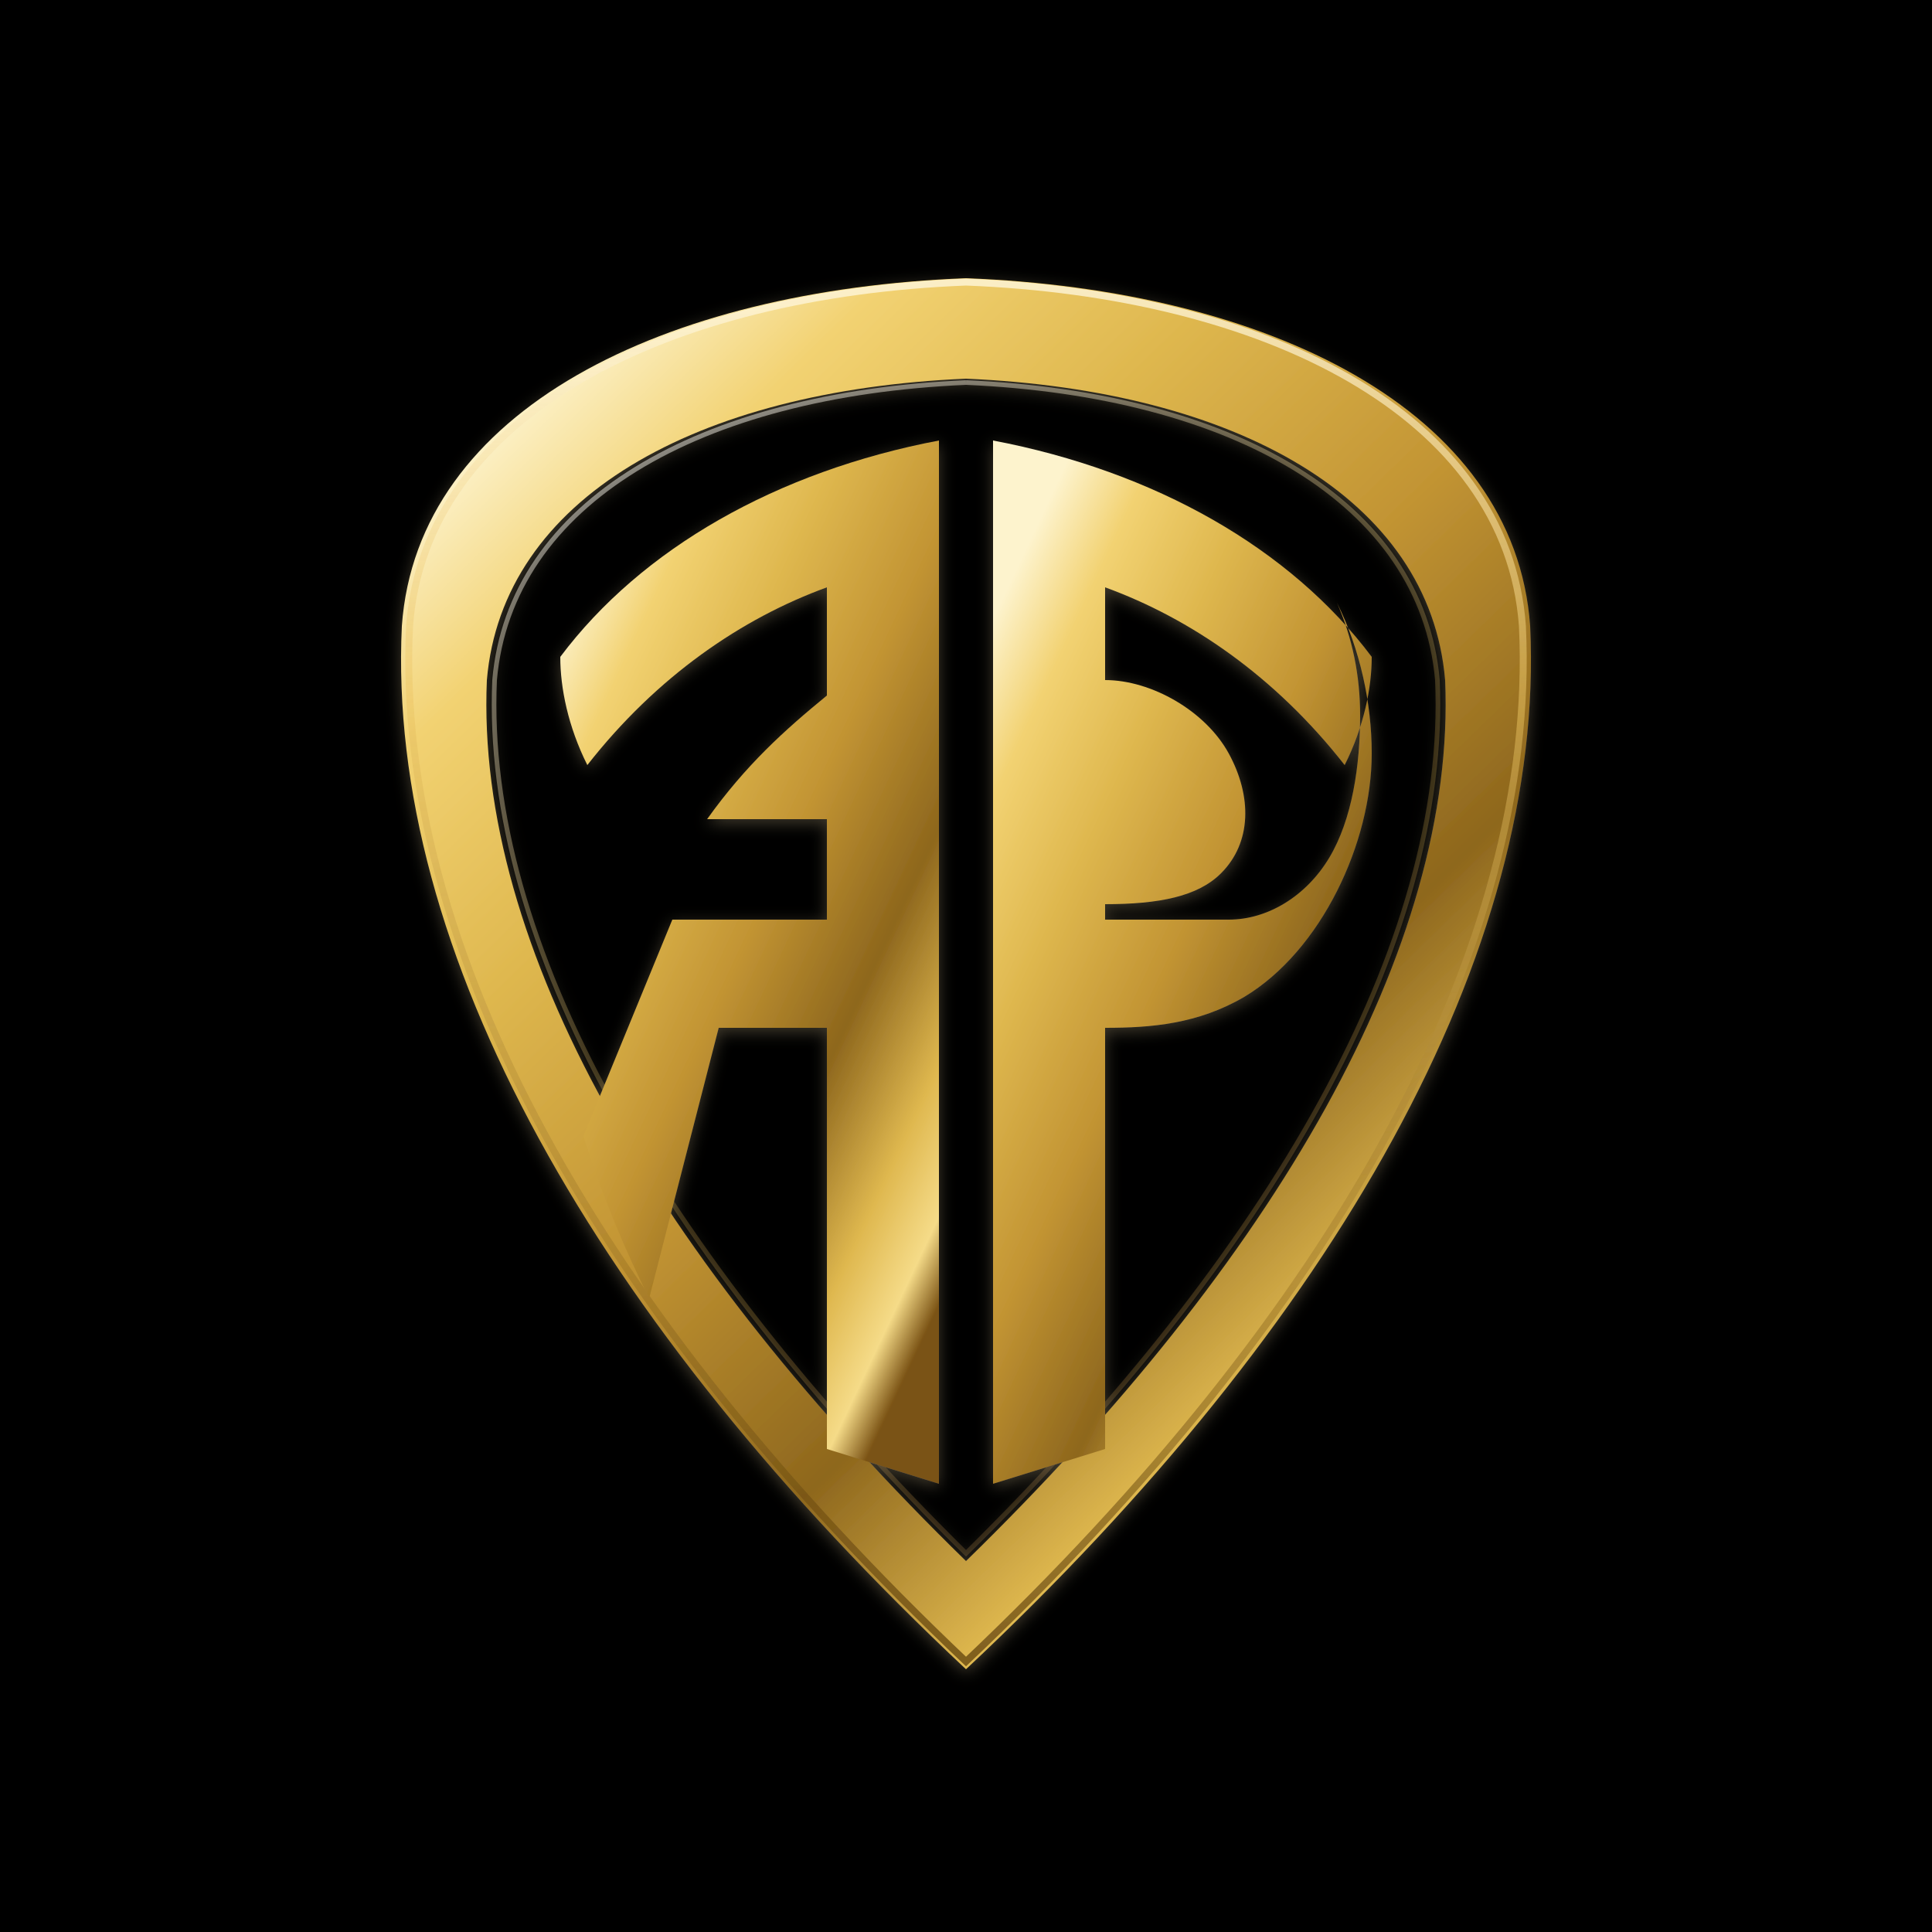
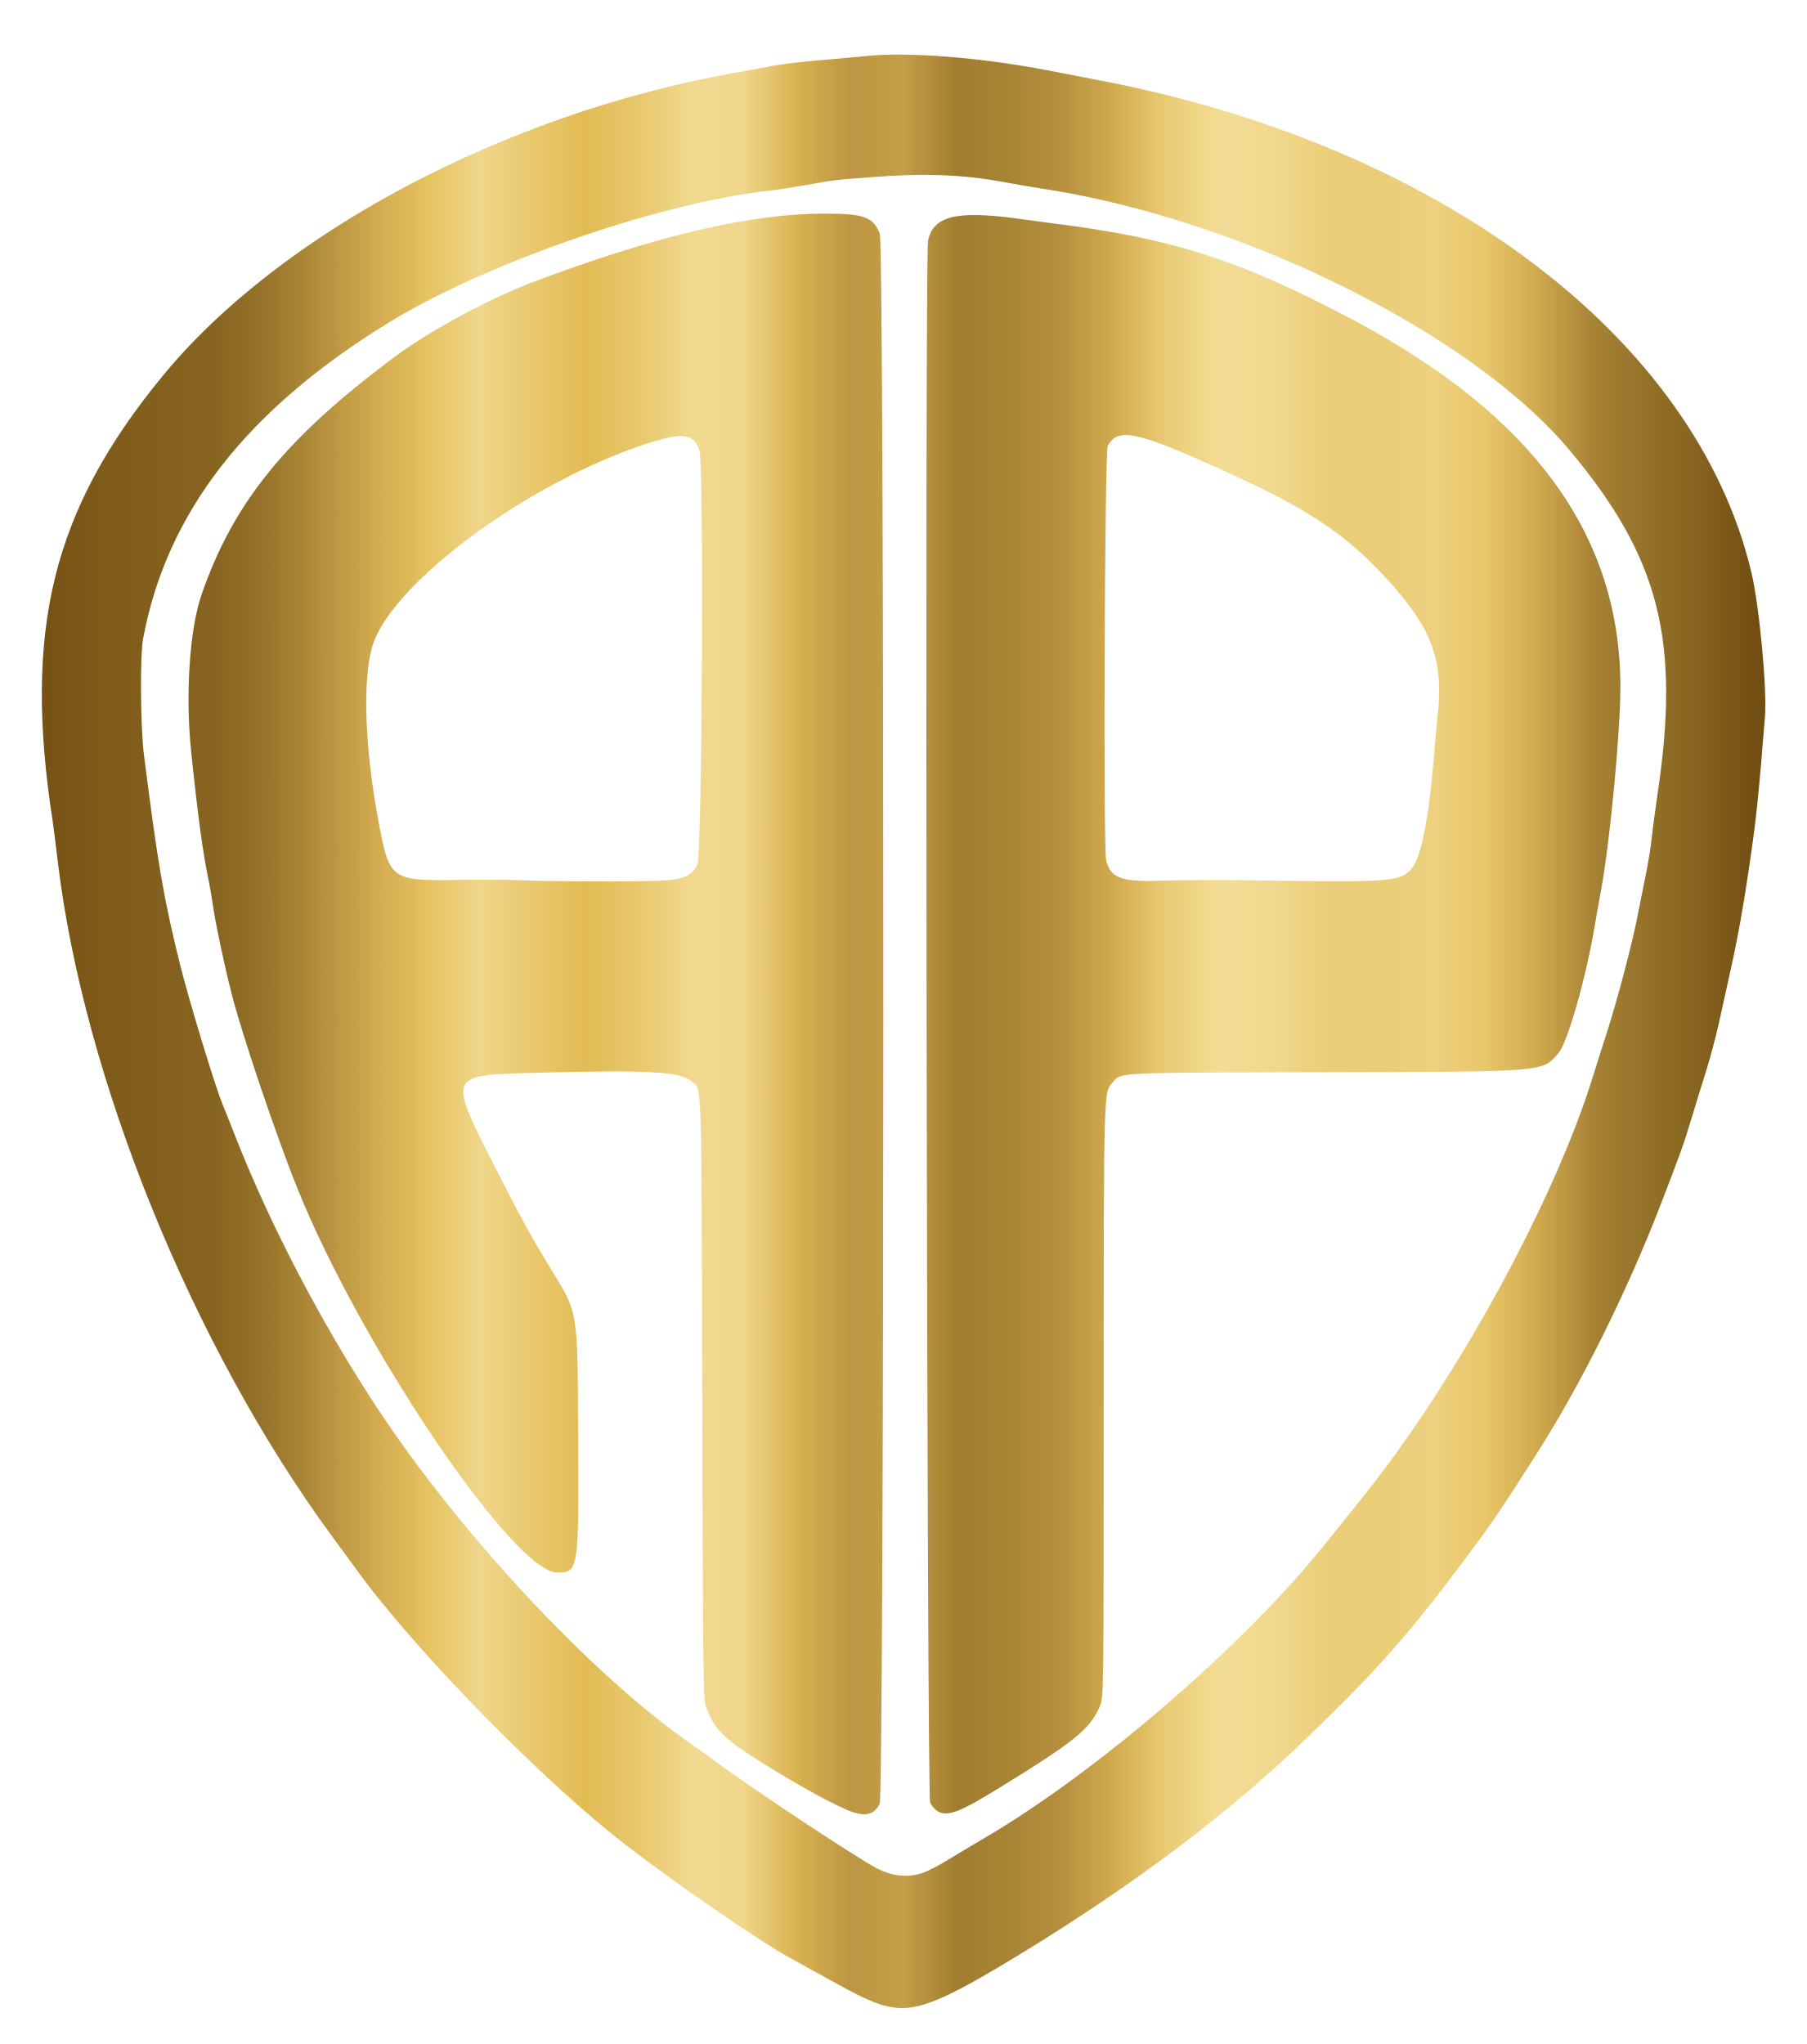
- <svg xmlns="http://www.w3.org/2000/svg" viewBox="0 0 500 500" width="100%" height="100%">
+ <svg xmlns="http://www.w3.org/2000/svg" viewBox="44 33 137 155">
  <defs>
-     <linearGradient id="apGoldLinear" x1="15%" y1="5%" x2="85%" y2="95%">
-       <stop offset="0%" stop-color="#FDF3CD" />
-       <stop offset="12%" stop-color="#F2D272" />
-       <stop offset="28%" stop-color="#DFB84F" />
-       <stop offset="48%" stop-color="#C29433" />
-       <stop offset="68%" stop-color="#8E671D" />
-       <stop offset="84%" stop-color="#DFB84F" />
-       <stop offset="94%" stop-color="#F5DB88" />
-       <stop offset="100%" stop-color="#7A5214" />
+     <linearGradient id="g" gradientUnits="userSpaceOnUse" x1="0" y1="0" x2="225" y2="0">
+       <stop offset="0.000" stop-color="#734D12" />
+       <stop offset="0.018" stop-color="#734D12" />
+       <stop offset="0.036" stop-color="#734D12" />
+       <stop offset="0.054" stop-color="#734D12" />
+       <stop offset="0.071" stop-color="#734D12" />
+       <stop offset="0.089" stop-color="#734D12" />
+       <stop offset="0.107" stop-color="#734D12" />
+       <stop offset="0.125" stop-color="#734D12" />
+       <stop offset="0.143" stop-color="#734D12" />
+       <stop offset="0.161" stop-color="#734D12" />
+       <stop offset="0.179" stop-color="#734D12" />
+       <stop offset="0.196" stop-color="#734D12" />
+       <stop offset="0.214" stop-color="#785315" />
+       <stop offset="0.232" stop-color="#805C1B" />
+       <stop offset="0.250" stop-color="#83601D" />
+       <stop offset="0.268" stop-color="#876520" />
+       <stop offset="0.286" stop-color="#98752B" />
+       <stop offset="0.304" stop-color="#B48F3D" />
+       <stop offset="0.321" stop-color="#D0A94D" />
+       <stop offset="0.339" stop-color="#E5C15F" />
+       <stop offset="0.357" stop-color="#EFD689" />
+       <stop offset="0.375" stop-color="#E9C86E" />
+       <stop offset="0.393" stop-color="#E2BB54" />
+       <stop offset="0.411" stop-color="#E8C86D" />
+       <stop offset="0.429" stop-color="#F1D990" />
+       <stop offset="0.446" stop-color="#F0D68A" />
+       <stop offset="0.464" stop-color="#D9B250" />
+       <stop offset="0.482" stop-color="#BC9642" />
+       <stop offset="0.500" stop-color="#C39D47" />
+       <stop offset="0.518" stop-color="#A17D30" />
+       <stop offset="0.536" stop-color="#A88435" />
+       <stop offset="0.554" stop-color="#B6903E" />
+       <stop offset="0.571" stop-color="#D2AB4E" />
+       <stop offset="0.589" stop-color="#EACC75" />
+       <stop offset="0.607" stop-color="#F3DC95" />
+       <stop offset="0.625" stop-color="#F1D88E" />
+       <stop offset="0.643" stop-color="#EBCE79" />
+       <stop offset="0.661" stop-color="#EBCD78" />
+       <stop offset="0.679" stop-color="#EDD17F" />
+       <stop offset="0.696" stop-color="#E8C66A" />
+       <stop offset="0.714" stop-color="#D0A94D" />
+       <stop offset="0.732" stop-color="#A88335" />
+       <stop offset="0.750" stop-color="#947228" />
+       <stop offset="0.768" stop-color="#86631F" />
+       <stop offset="0.786" stop-color="#744F13" />
+       <stop offset="0.804" stop-color="#6E480F" />
+       <stop offset="0.821" stop-color="#6E480F" />
+       <stop offset="0.839" stop-color="#6E480F" />
+       <stop offset="0.857" stop-color="#6E480F" />
+       <stop offset="0.875" stop-color="#6E480F" />
+       <stop offset="0.893" stop-color="#6E480F" />
+       <stop offset="0.911" stop-color="#6E480F" />
+       <stop offset="0.929" stop-color="#6E480F" />
+       <stop offset="0.946" stop-color="#6E480F" />
+       <stop offset="0.964" stop-color="#6E480F" />
+       <stop offset="0.982" stop-color="#6E480F" />
+       <stop offset="1.000" stop-color="#6E480F" />
    </linearGradient>
-     <linearGradient id="apGoldReflect" x1="0%" y1="50%" x2="100%" y2="50%">
-       <stop offset="0%" stop-color="#C29433" />
-       <stop offset="20%" stop-color="#F8E5A0" />
-       <stop offset="40%" stop-color="#E1BA54" />
-       <stop offset="50%" stop-color="#885E18" />
-       <stop offset="60%" stop-color="#E1BA54" />
-       <stop offset="80%" stop-color="#FDF3CD" />
-       <stop offset="100%" stop-color="#C29433" />
-     </linearGradient>
-     <linearGradient id="apRimLight" x1="50%" y1="0%" x2="50%" y2="100%">
-       <stop offset="0%" stop-color="#FFF8E1" stop-opacity="0.9" />
-       <stop offset="30%" stop-color="#ECC665" stop-opacity="0.6" />
-       <stop offset="70%" stop-color="#916B20" stop-opacity="0.4" />
-       <stop offset="100%" stop-color="#543708" stop-opacity="0.8" />
-     </linearGradient>
-     <linearGradient id="apBevelStroke" x1="30%" y1="0%" x2="70%" y2="100%">
-       <stop offset="0%" stop-color="#FFFDF5" stop-opacity="0.8" />
-       <stop offset="50%" stop-color="#D6AD44" stop-opacity="0.4" />
-       <stop offset="100%" stop-color="#5E3E0B" stop-opacity="0.7" />
-     </linearGradient>
-     <filter id="apBadgeDepth" x="-20%" y="-20%" width="140%" height="140%">
-       <feDropShadow dx="0" dy="4" stdDeviation="5" flood-color="#000000" flood-opacity="0.7" />
-       <feDropShadow dx="0" dy="1" stdDeviation="2" flood-color="#FFEBB0" flood-opacity="0.25" />
-     </filter>
  </defs>
-   <rect width="500" height="500" fill="#000000" />
-   <g filter="url(#apBadgeDepth)">
-     <path fill="url(#apGoldLinear)" fill-rule="evenodd" d="         M 250,72          C 328,75 392,106 396,162          C 400,246 346,342 250,432          C 154,342 100,246 104,162          C 108,106 172,75 250,72          Z         M 250,98          C 180,101 130,129 126,176          C 123,245 170,326 250,404          C 330,326 377,245 374,176          C 370,129 320,101 250,98          Z       " />
-     <path d="         M 250,73          C 327,76 390,107 394,162          C 398,245 345,340 250,430          C 155,340 102,245 106,162          C 110,107 173,76 250,73       " fill="none" stroke="url(#apRimLight)" stroke-width="1.8" stroke-linecap="round" opacity="0.85" />
-     <path d="         M 250,99          C 181,102 132,130 128,176          C 125,244 171,324 250,402          C 329,324 375,244 372,176          C 368,130 319,102 250,99       " fill="none" stroke="url(#apBevelStroke)" stroke-width="1.2" opacity="0.6" />
-     <path fill="url(#apGoldLinear)" fill-rule="evenodd" d="         M 243,114          L 243,384          L 214,375          L 214,266          L 186,266          L 168,336          C 162,324 156,310 151,294          L 174,238          L 214,238          L 214,152          C 192,160 170,175 152,198          C 147,188 145,178 145,170          C 166,142 201,122 243,114          Z         M 214,180          L 214,212          L 183,212          C 193,198 203,189 214,180          Z       " />
-     <path fill="url(#apGoldLinear)" fill-rule="evenodd" d="         M 257,114          C 299,122 334,142 355,170          C 355,178 353,188 348,198          C 330,175 308,160 286,152          L 286,238          L 318,238          C 328,238 338,232 344,222          C 350,212 352,198 352,185          C 352,175 350,165 346,156          C 352,168 355,182 355,195          C 355,218 342,246 322,258          C 310,265 298,266 286,266          L 286,375          L 257,384          Z         M 286,176          C 298,176 312,184 318,195          C 324,206 324,218 316,226          C 310,232 300,234 286,234          Z       " />
-   </g>
+   <path fill="url(#g)" fill-rule="evenodd" d="M111.00,185.07C110.11,184.83 108.97,184.28 106.81,183.08C105.71,182.47 104.31,181.69 103.69,181.35C101.50,180.14 95.26,175.84 91.50,172.94C85.16,168.07 75.48,158.17 71.01,152.00C70.64,151.48 69.81,150.36 69.18,149.50C58.59,135.08 50.32,114.72 48.37,98.24C48.23,97.04 48.06,95.72 48.00,95.31C45.74,80.76 47.97,71.70 56.30,61.55C65.19,50.71 82.18,41.68 99.56,38.55C100.52,38.38 101.90,38.12 102.62,37.99C103.35,37.85 104.98,37.66 106.25,37.56C107.52,37.45 109.08,37.32 109.71,37.25C112.79,36.92 118.29,37.35 123.38,38.32C124.65,38.57 126.42,38.91 127.31,39.08C153.23,44.01 172.61,58.64 176.81,76.44C177.41,78.98 178.00,85.25 177.83,87.38C177.36,93.22 177.19,94.92 176.75,97.94C176.21,101.72 175.73,104.37 175.06,107.31C174.83,108.34 174.49,109.89 174.30,110.75C174.11,111.61 173.69,113.18 173.36,114.25C173.02,115.32 172.52,116.95 172.24,117.88C171.70,119.69 171.41,120.50 169.96,124.25C167.35,131.02 163.84,138.06 160.44,143.37C157.54,147.89 157.12,148.51 155.17,151.12C150.68,157.13 148.23,159.89 142.43,165.42C136.90,170.69 130.03,175.86 121.79,180.92C115.17,184.98 113.30,185.71 111.00,185.07ZM114.04,175.00C114.41,174.86 115.19,174.46 115.77,174.10C116.34,173.75 117.63,172.99 118.62,172.40C127.15,167.41 138.25,157.84 144.41,150.17C145.34,149.01 146.62,147.41 147.27,146.61C154.39,137.75 161.89,124.06 164.82,114.53C165.07,113.72 165.54,112.22 165.88,111.19C166.67,108.72 167.80,104.42 168.18,102.41C168.35,101.53 168.63,100.14 168.80,99.31C168.97,98.49 169.18,97.22 169.25,96.50C169.33,95.78 169.53,94.29 169.69,93.19C171.43,81.56 169.83,75.30 163.06,67.19C155.56,58.20 137.93,49.50 122.69,47.25C122.21,47.18 121.08,46.98 120.19,46.82C117.04,46.23 114.11,46.12 110.00,46.44C107.30,46.64 107.24,46.65 104.94,47.06C104.04,47.22 102.95,47.39 102.50,47.44C94.27,48.30 81.00,52.87 73.58,57.40C62.72,64.04 56.63,71.85 54.85,81.44C54.61,82.71 54.65,88.11 54.91,90.19C55.96,98.53 56.43,101.24 57.68,106.25C58.41,109.13 60.30,115.34 60.88,116.75C61.01,117.06 61.45,118.16 61.85,119.19C64.50,125.93 68.41,133.41 72.59,139.75C78.88,149.30 88.79,159.93 96.31,165.18C96.79,165.52 97.81,166.24 98.56,166.80C101.58,169.00 109.02,173.92 110.51,174.69C111.67,175.30 112.95,175.41 114.04,175.00ZM108.56,170.38C107.43,169.98 104.53,168.39 101.75,166.65C98.85,164.83 98.18,164.16 97.54,162.44C97.32,161.84 97.31,160.76 97.25,139.00C97.18,113.84 97.25,115.74 96.42,114.99C95.63,114.26 93.01,114.12 84.69,114.35C77.86,114.54 77.92,114.39 81.66,121.75C83.46,125.29 84.23,126.69 85.67,129.06C87.89,132.70 87.79,132.12 87.84,142.04C87.90,152.04 87.86,152.25 86.26,152.25C82.96,152.25 71.33,135.03 66.53,123.06C64.92,119.06 62.31,111.32 61.57,108.38C61.02,106.22 60.38,103.21 60.19,101.93C60.09,101.24 59.93,100.29 59.83,99.81C59.39,97.74 59.00,94.88 58.49,89.94C58.05,85.67 58.38,80.74 59.27,78.13C61.69,71.10 65.71,66.16 74.00,60.01C76.71,58.00 81.21,55.59 84.62,54.31C93.97,50.82 100.94,49.19 106.56,49.20C109.52,49.20 110.22,49.46 110.71,50.72C111.08,51.67 111.06,169.06 110.70,169.80C110.30,170.59 109.65,170.77 108.56,170.38ZM115.03,170.30C114.87,170.20 114.65,169.93 114.53,169.71C114.28,169.24 114.12,52.64 114.37,51.27C114.72,49.41 116.48,48.95 121.02,49.56C121.80,49.67 123.11,49.84 123.94,49.95C132.99,51.09 138.14,52.76 146.66,57.29C160.26,64.53 166.86,73.60 166.87,85.06C166.87,88.59 166.06,97.04 165.37,100.69C165.24,101.37 165.05,102.49 164.93,103.17C164.28,107.08 162.87,112.04 162.18,112.85C160.93,114.31 161.36,114.27 144.30,114.31C128.41,114.34 129.05,114.31 128.39,115.06C127.68,115.88 127.70,115.00 127.69,139.31C127.69,161.69 127.69,161.69 127.40,162.38C126.67,164.11 125.51,165.05 119.82,168.55C116.70,170.48 115.76,170.82 115.03,170.30ZM94.51,99.76C95.93,99.64 96.47,99.37 96.88,98.56C97.24,97.83 97.39,68.12 97.03,67.11C96.58,65.84 95.69,65.76 92.81,66.72C84.41,69.51 74.73,76.46 72.50,81.29C71.42,83.62 71.55,89.45 72.82,95.93C73.54,99.61 73.84,99.81 78.43,99.73C80.08,99.70 82.34,99.71 83.44,99.75C86.39,99.86 93.28,99.87 94.51,99.76ZM138.50,99.75C149.51,99.93 150.17,99.88 151.05,98.86C151.74,98.05 152.33,95.14 152.69,90.81C152.80,89.51 152.94,87.96 153.00,87.38C153.49,83.03 152.60,80.62 149.05,76.78C146.04,73.52 143.23,71.64 137.31,68.93C130.23,65.69 128.76,65.36 128.00,66.82C127.76,67.28 127.65,97.40 127.88,98.26C128.25,99.63 129.02,99.89 132.31,99.78C133.69,99.73 136.47,99.72 138.50,99.75Z" />
</svg>
